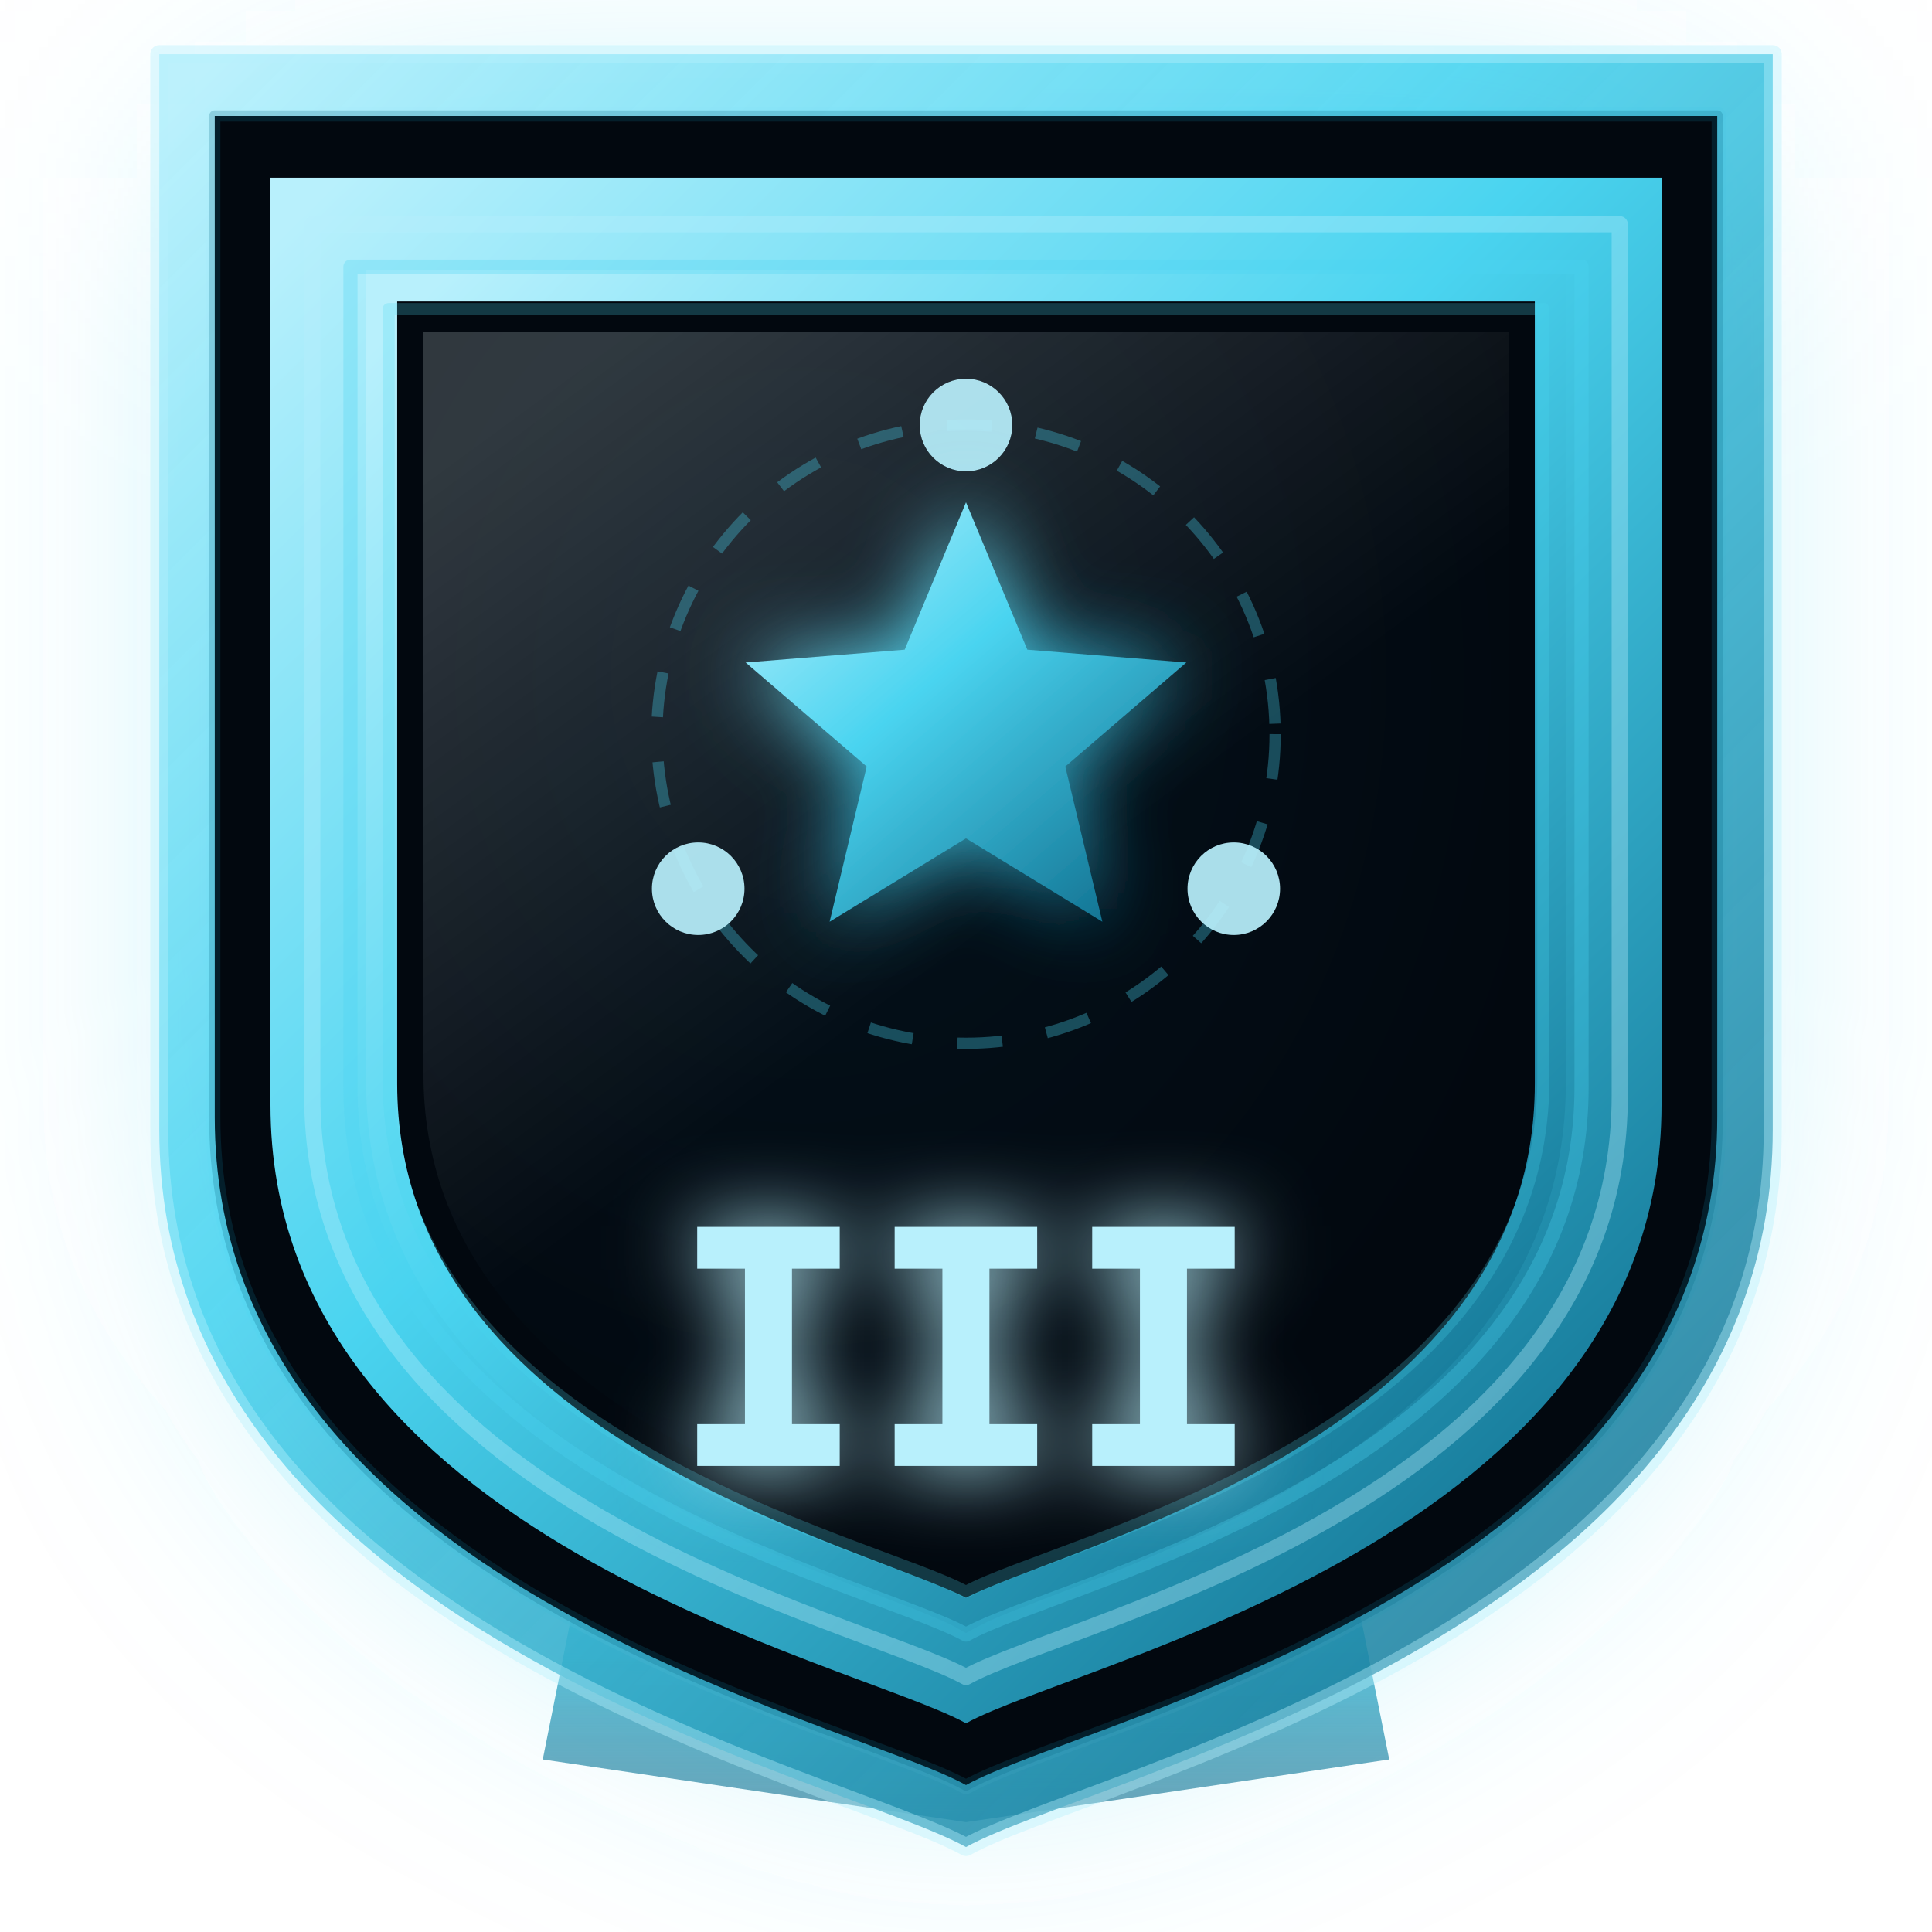
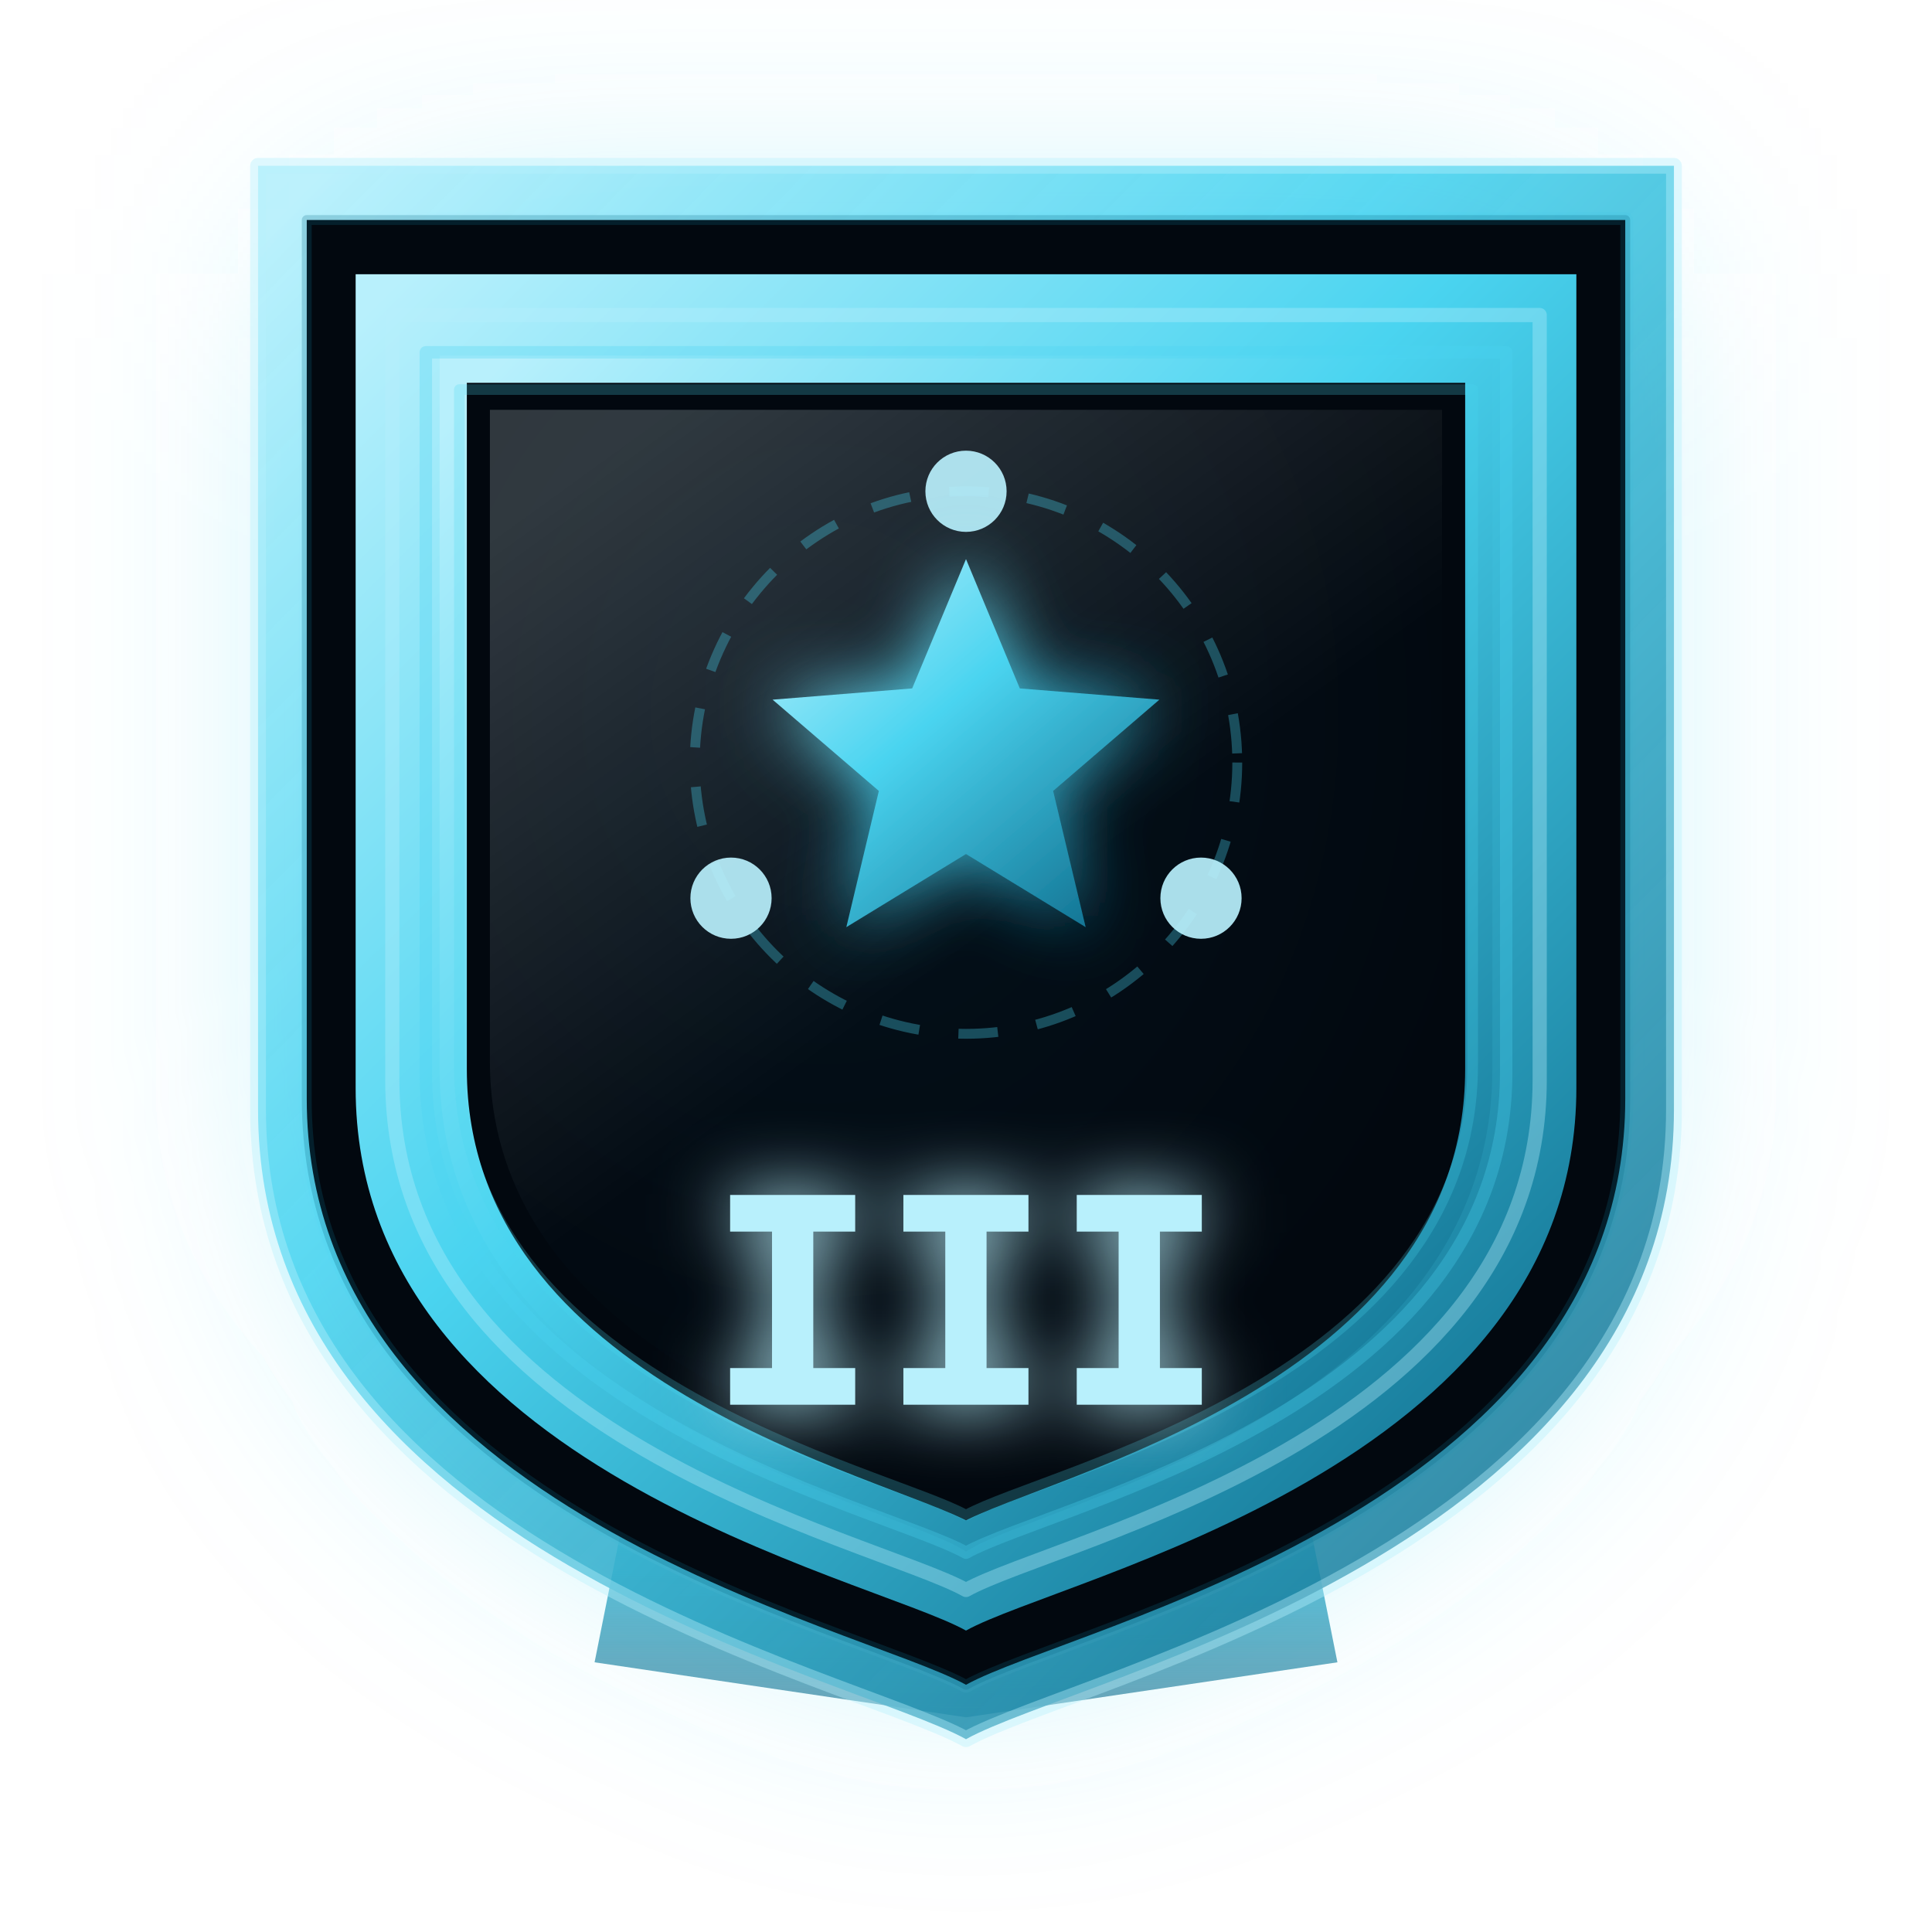
- <svg xmlns="http://www.w3.org/2000/svg" width="86" height="86" viewBox="0 0 86 86" overflow="visible" role="img" aria-label="Prestige 3 Badge">
+ <svg xmlns="http://www.w3.org/2000/svg" width="86" height="86" viewBox="-6 -6 98 98" overflow="visible" role="img" aria-label="Prestige 3 Badge">
  <defs>
    <radialGradient id="bgpre3" cx="35%" cy="28%" r="72%">
      <stop offset="0%" stop-color="#04121c" />
      <stop offset="100%" stop-color="#02080f" />
    </radialGradient>
    <linearGradient id="rimpre3" x1="5%" y1="0%" x2="95%" y2="100%">
      <stop offset="0%" stop-color="#b8f0fc" />
      <stop offset="42%" stop-color="#4ad4f0" />
      <stop offset="100%" stop-color="#0c6888" />
    </linearGradient>
    <linearGradient id="shpre3" x1="18%" y1="0%" x2="82%" y2="100%">
      <stop offset="0%" stop-color="white" stop-opacity="0.18" />
      <stop offset="50%" stop-color="white" stop-opacity="0" />
    </linearGradient>
    <filter id="glpre3" x="-40%" y="-40%" width="180%" height="180%">
      <feGaussianBlur stdDeviation="1.8" result="b" />
      <feMerge>
        <feMergeNode in="b" />
        <feMergeNode in="SourceGraphic" />
      </feMerge>
    </filter>
    <filter id="halopre3" x="-80%" y="-80%" width="360%" height="360%">
      <feGaussianBlur stdDeviation="7" result="b" />
      <feMerge>
        <feMergeNode in="b" />
        <feMergeNode in="SourceGraphic" />
      </feMerge>
    </filter>
    <linearGradient id="pgpre3_0" x1="5%" y1="0%" x2="95%" y2="100%">
      <stop offset="0%" stop-color="#b8f0fc" stop-opacity="0.95" />
      <stop offset="38%" stop-color="#4ad4f0" stop-opacity="0.9" />
      <stop offset="100%" stop-color="#0c6888" stop-opacity="0.85" />
    </linearGradient>
    <linearGradient id="pgpre3_1" x1="5%" y1="0%" x2="95%" y2="100%">
      <stop offset="0%" stop-color="#b8f0fc" stop-opacity="0.95" />
      <stop offset="38%" stop-color="#4ad4f0" stop-opacity="0.9" />
      <stop offset="100%" stop-color="#0c6888" stop-opacity="0.85" />
    </linearGradient>
    <linearGradient id="gappre3_0" x1="0%" y1="0%" x2="0%" y2="100%">
      <stop offset="0%" stop-color="#4ad4f0" />
      <stop offset="100%" stop-color="#0c6888" stop-opacity="0.65" />
    </linearGradient>
  </defs>
  <path d="M12.04,7.91 L73.96,7.91 L73.96,49.19 C73.96,68.46 47.95,73.96 43.00,76.71 C38.05,73.96 12.04,68.46 12.04,49.19 Z" fill="#4ad4f0" fill-opacity="0.48" filter="url(#halopre3)" />
  <path d="M25.72,70.52 L60.28,70.52 L61.84,78.32 L43.00,81.11 L24.16,78.32 Z" fill="url(#gappre3_0)" opacity="0.90" />
  <path d="M25.72,70.52 L60.28,70.52" fill="none" stroke="#b8f0fc" stroke-width="0.9" stroke-opacity="0.50" />
  <path d="M9.56,5.16 L76.44,5.16 L76.44,49.74 C76.44,70.55 48.35,76.49 43.00,79.46 C37.65,76.49 9.56,70.55 9.56,49.74 Z" fill="url(#pgpre3_0)" />
  <path d="M12.04,7.91 L73.96,7.91 L73.96,49.19 C73.96,68.46 47.95,73.96 43.00,76.71 C38.05,73.96 12.04,68.46 12.04,49.19 Z" fill="#02080f" />
  <path d="M9.56,5.16 L76.44,5.16 L76.44,49.74 C76.44,70.55 48.35,76.49 43.00,79.46 C37.65,76.49 9.56,70.55 9.56,49.74 Z" fill="none" stroke="#b8f0fc" stroke-width="0.8" stroke-opacity="0.48" stroke-linejoin="round" />
  <path d="M12.04,7.91 L73.96,7.91 L73.96,49.19 C73.96,68.46 47.95,73.96 43.00,76.71 C38.05,73.96 12.04,68.46 12.04,49.19 Z" fill="none" stroke="#0c6888" stroke-width="0.5" stroke-opacity="0.28" stroke-linejoin="round" />
  <path d="M7.09,2.41 L78.91,2.41 L78.91,50.29 C78.91,72.64 48.75,79.02 43.00,82.22 C37.25,79.02 7.09,72.64 7.09,50.29 Z" fill="url(#pgpre3_1)" />
  <path d="M9.56,5.16 L76.44,5.16 L76.44,49.74 C76.44,70.55 48.35,76.49 43.00,79.46 C37.65,76.49 9.56,70.55 9.56,49.74 Z" fill="#02080f" />
  <path d="M7.09,2.41 L78.91,2.41 L78.91,50.29 C78.91,72.64 48.75,79.02 43.00,82.22 C37.25,79.02 7.09,72.64 7.09,50.29 Z" fill="none" stroke="#b8f0fc" stroke-width="0.8" stroke-opacity="0.40" stroke-linejoin="round" />
  <path d="M9.56,5.16 L76.44,5.16 L76.44,49.74 C76.44,70.55 48.35,76.49 43.00,79.46 C37.65,76.49 9.56,70.55 9.56,49.74 Z" fill="none" stroke="#0c6888" stroke-width="0.5" stroke-opacity="0.24" stroke-linejoin="round" />
  <path d="M12.04,7.91 L73.96,7.91 L73.96,49.19 C73.96,68.46 47.95,73.96 43.00,76.71 C38.05,73.96 12.04,68.46 12.04,49.19 Z" fill="url(#rimpre3)" />
  <path d="M16.99,12.73 L69.01,12.73 L69.01,48.23 C69.01,64.80 47.16,69.53 43.00,71.90 C38.84,69.53 16.99,64.80 16.99,48.23 Z" fill="#02080f" />
  <path d="M16.99,12.73 L69.01,12.73 L69.01,48.23 C69.01,64.80 47.16,69.53 43.00,71.90 C38.84,69.53 16.99,64.80 16.99,48.23 Z" fill="none" stroke="url(#rimpre3)" stroke-width="1.38" />
  <path d="M18.85,14.79 L67.15,14.79 L67.15,47.82 C67.15,63.23 46.86,67.63 43.00,69.83 C39.14,67.63 18.85,63.23 18.85,47.82 Z" fill="url(#bgpre3)" />
  <path d="M18.85,14.79 L67.15,14.79 L67.15,47.82 C67.15,63.23 46.86,67.63 43.00,69.83 C39.14,67.63 18.85,63.23 18.85,47.82 Z" fill="url(#shpre3)" />
  <path d="M13.90,9.98 L72.10,9.98 L72.10,48.78 C72.10,66.89 47.66,72.06 43.00,74.65 C38.34,72.06 13.90,66.89 13.90,48.78 Z" fill="none" stroke="#b8f0fc" stroke-width="0.72" stroke-opacity="0.36" stroke-linejoin="round" />
  <path d="M15.60,11.87 L70.40,11.87 L70.40,48.40 C70.40,65.45 47.38,70.32 43.00,72.76 C38.62,70.32 15.60,65.45 15.60,48.40 Z" fill="none" stroke="#4ad4f0" stroke-width="0.63" stroke-opacity="0.30" stroke-linejoin="round" />
  <path d="M17.30,13.76 L68.70,13.76 L68.70,48.02 C68.70,64.01 47.11,68.58 43.00,70.86 C38.89,68.58 17.30,64.01 17.30,48.02 Z" fill="none" stroke="#4ad4f0" stroke-width="0.54" stroke-opacity="0.24" stroke-linejoin="round" />
  <circle cx="43.00" cy="32.68" r="13.76" fill="none" stroke="#4ad4f0" stroke-width="0.5" stroke-opacity="0.32" stroke-dasharray="2 2" />
  <circle cx="43.00" cy="18.92" r="2.06" fill="#b8f0fc" opacity="0.92" />
  <circle cx="54.92" cy="39.56" r="2.06" fill="#b8f0fc" opacity="0.92" />
  <circle cx="31.08" cy="39.56" r="2.06" fill="#b8f0fc" opacity="0.92" />
  <path d="M43.00,22.36L45.73,28.92L52.81,29.49L47.42,34.12L49.07,41.03L43.00,37.32L36.93,41.03L38.58,34.12L33.19,29.49L40.27,28.92Z" fill="url(#rimpre3)" filter="url(#glpre3)" />
  <text x="43.00" y="60.20" text-anchor="middle" dominant-baseline="central" font-family="Orbitron,monospace" font-weight="900" font-size="14.6" fill="#b8f0fc" filter="url(#glpre3)">III</text>
</svg>
